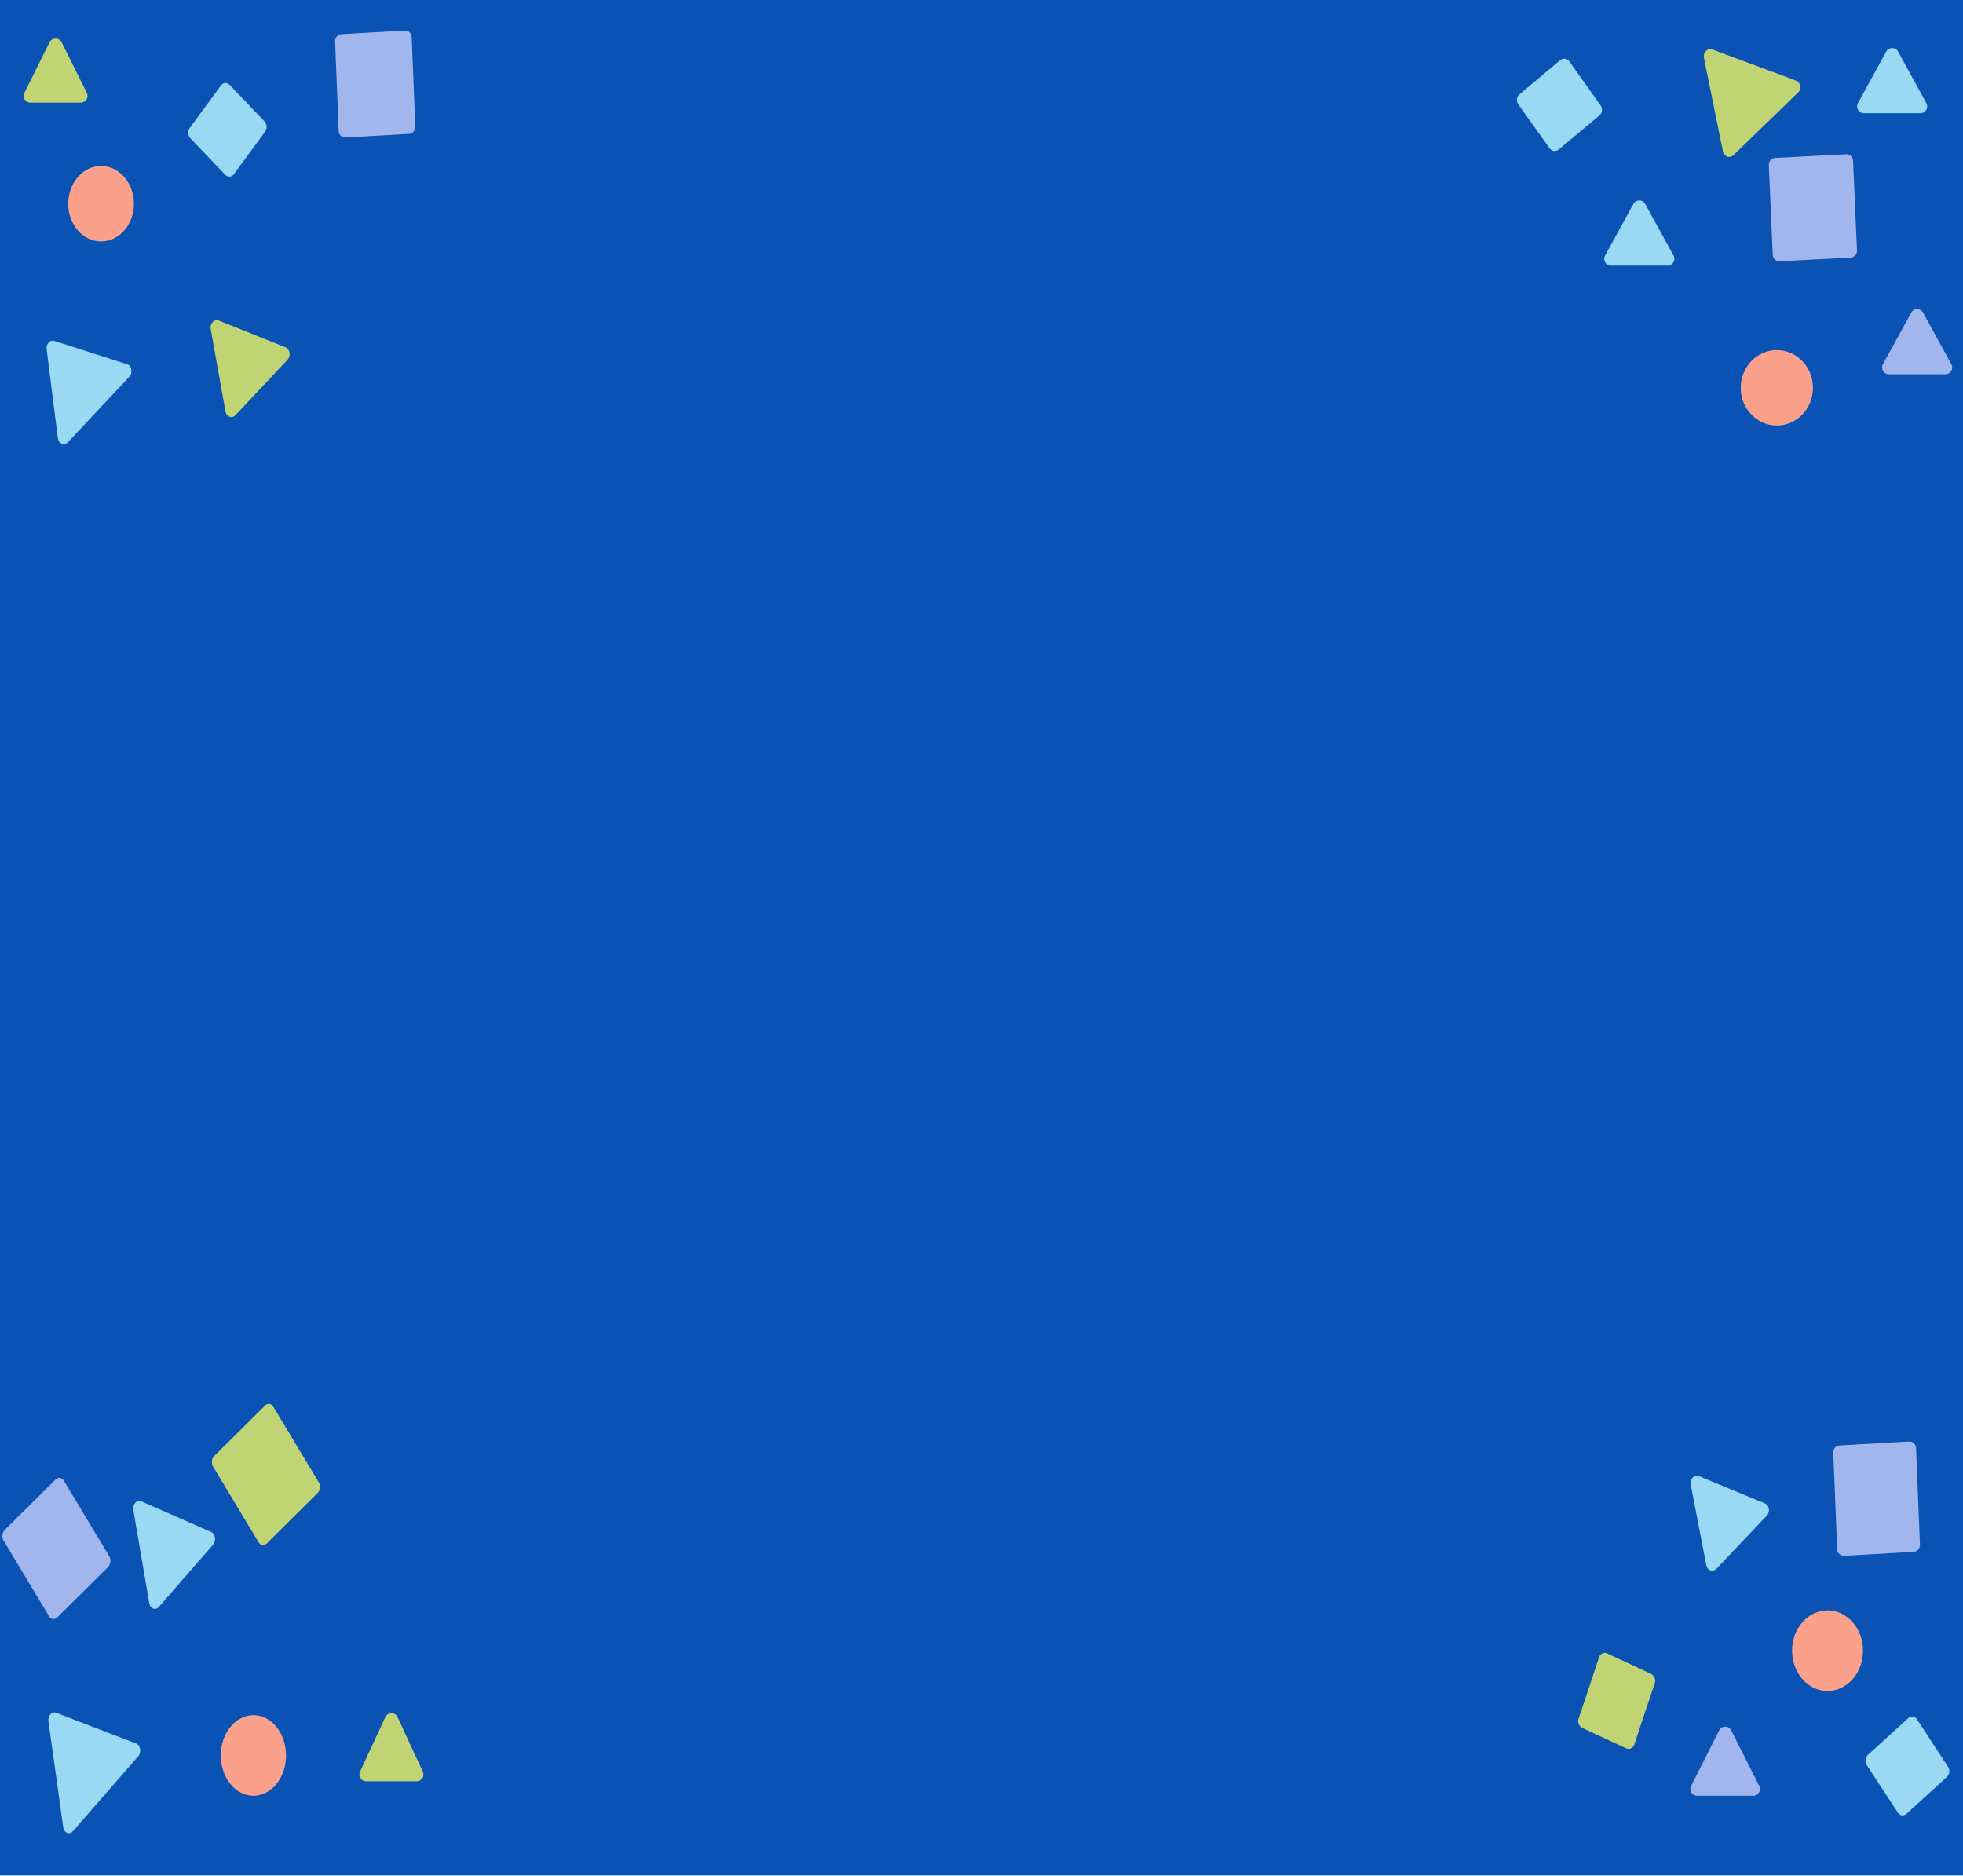
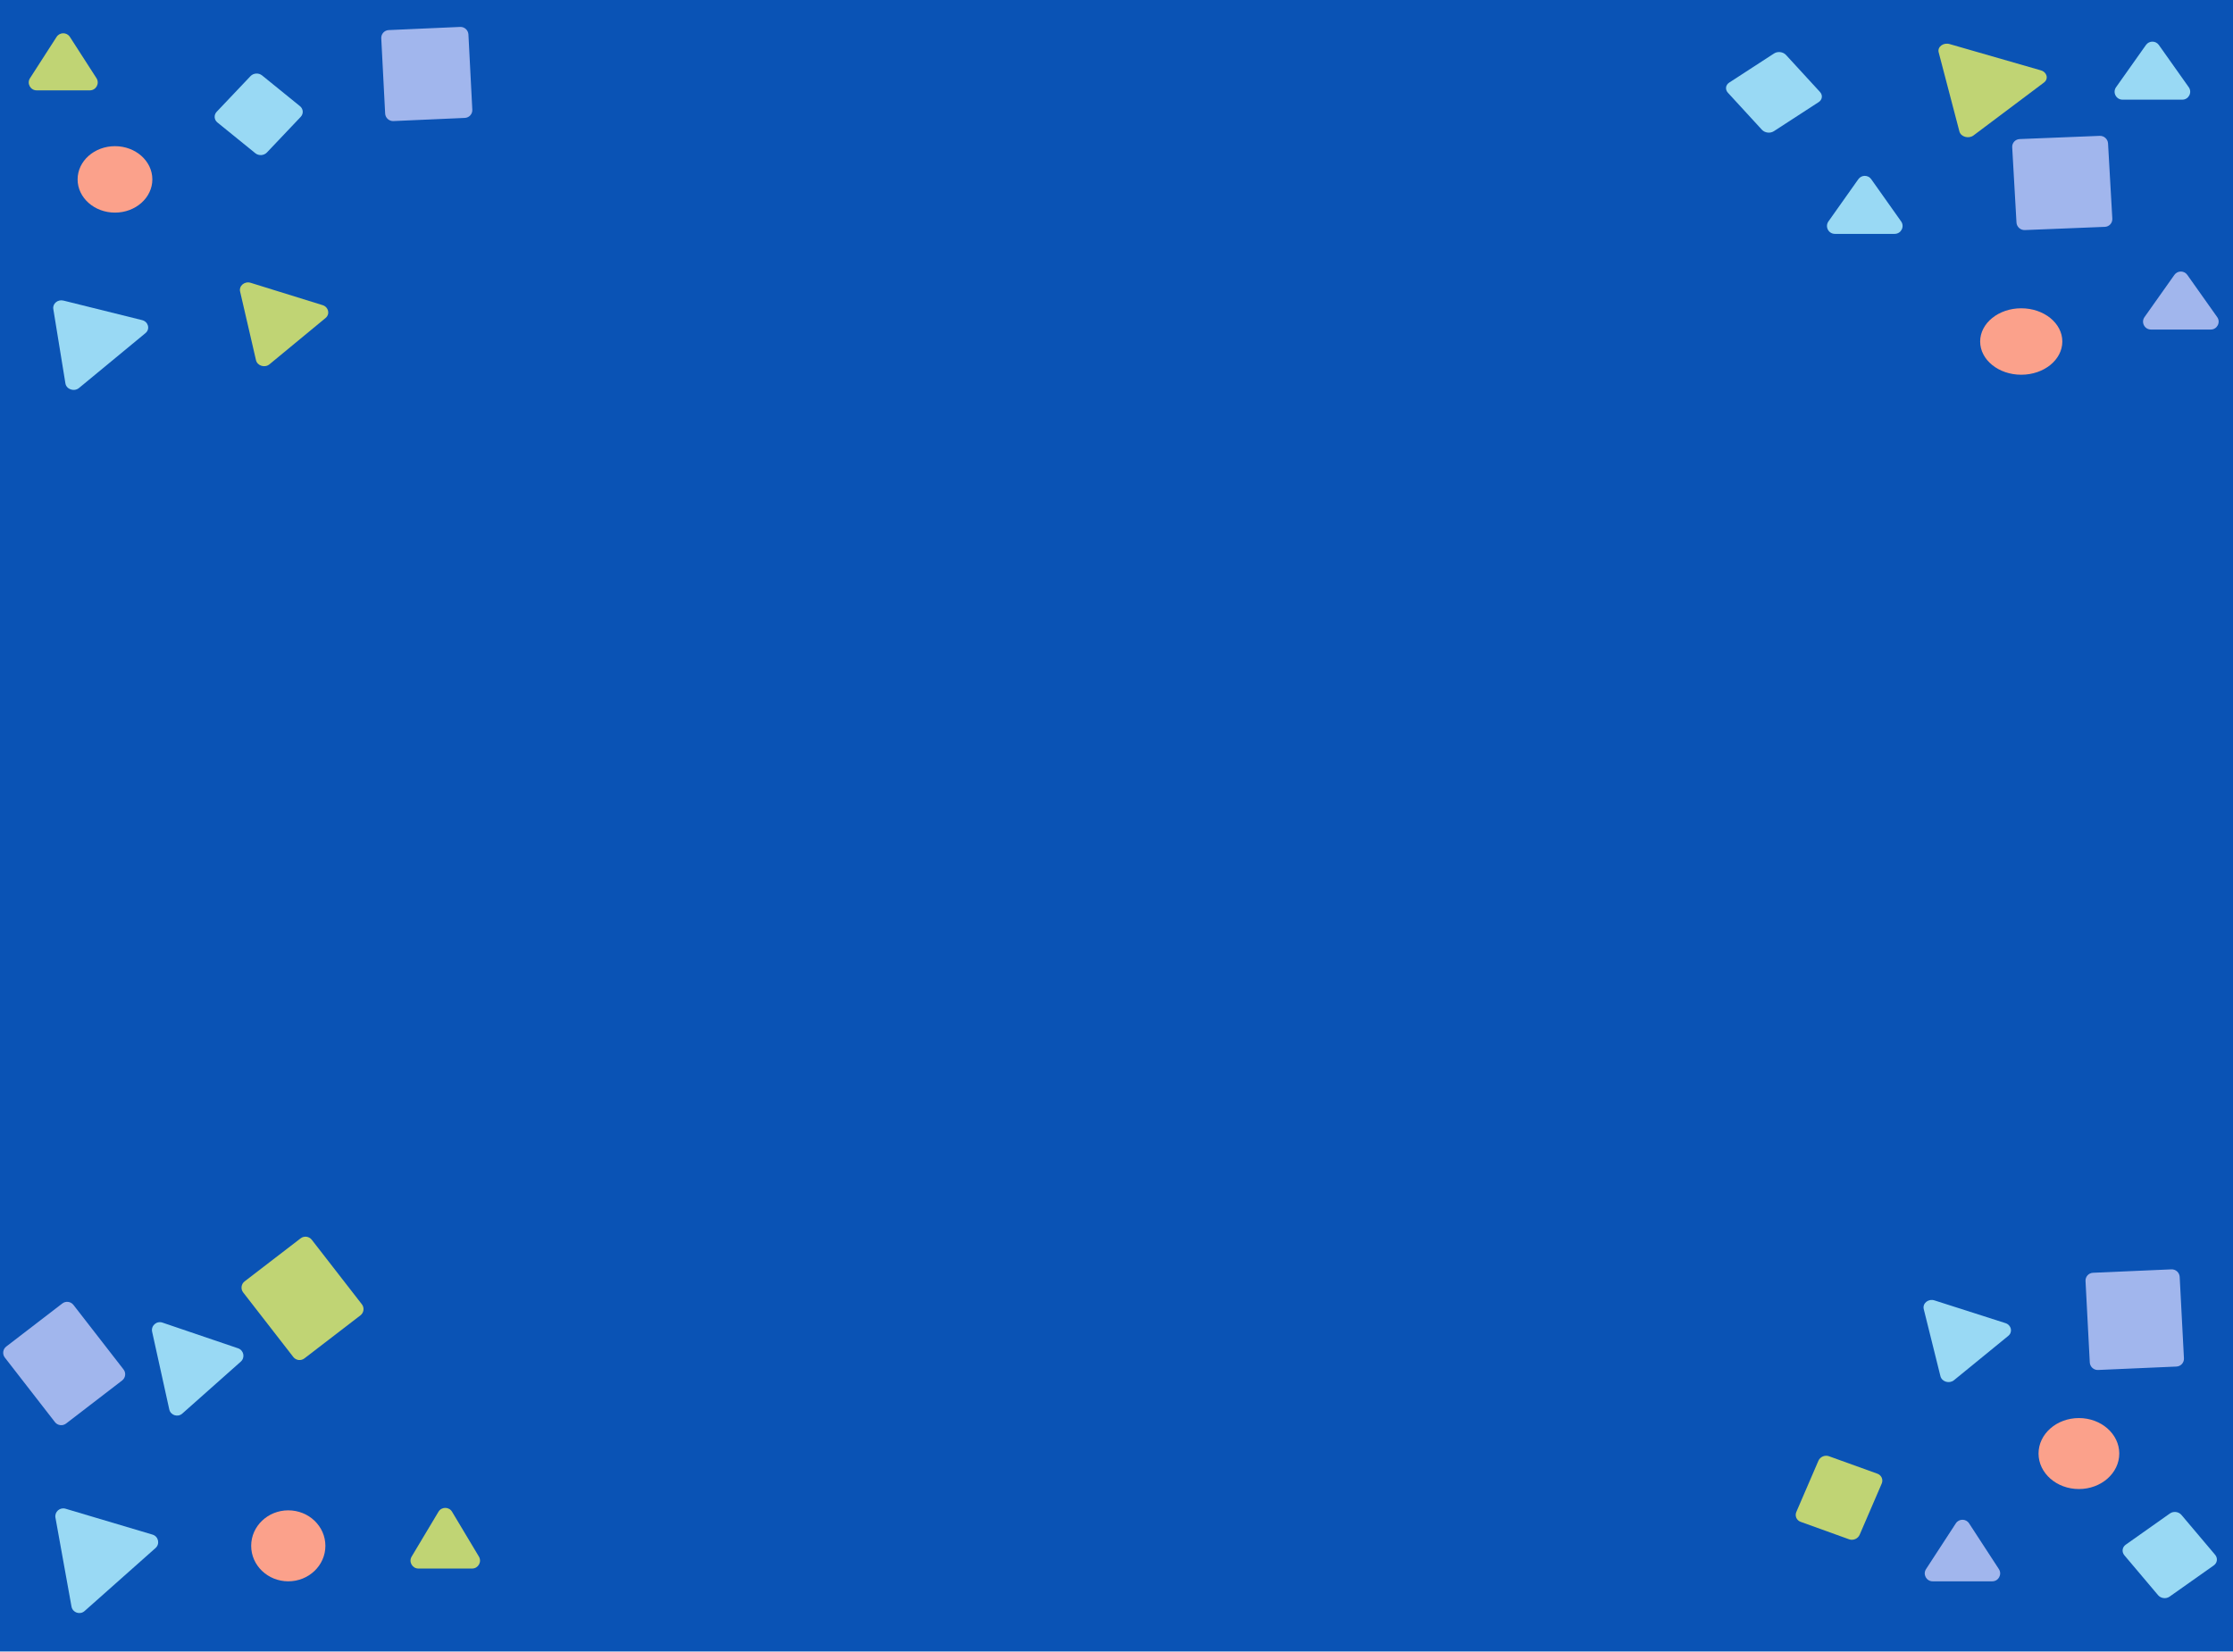
- <svg xmlns="http://www.w3.org/2000/svg" width="583" height="557" viewBox="0 0 583 557" fill="none">
-   <rect width="583" height="556.962" fill="#0A53B5" />
-   <rect width="18.234" height="23.325" rx="2" transform="matrix(0.906519 0.422165 -0.316664 0.948538 475.568 490.207)" fill="#C0D474" />
-   <path d="M502.145 440.902C501.825 439.24 503.202 437.788 504.564 438.351L524.168 446.457C525.469 446.995 525.783 448.989 524.74 450.089L509.743 465.904C508.699 467.004 507.058 466.411 506.752 464.823L502.145 440.902Z" fill="#99D9F4" />
-   <path d="M510.58 513.857C511.32 512.391 513.413 512.391 514.152 513.857L522.489 530.395C523.159 531.725 522.193 533.295 520.703 533.295H504.03C502.54 533.295 501.573 531.725 502.244 530.395L510.58 513.857Z" fill="#A1B6ED" />
-   <rect width="20.178" height="20.928" rx="2" transform="matrix(0.738799 -0.673926 0.547293 0.836941 553.307 522.477)" fill="#99D9F4" />
-   <rect width="24.623" height="32.809" rx="2" transform="matrix(0.998411 -0.0563497 0.0404265 0.999183 544.389 429.356)" fill="#A1B6ED" />
-   <path d="M14.393 511.221C14.162 509.57 15.398 508.153 16.649 508.633L40.45 517.783C41.735 518.277 42.07 520.392 41.049 521.562L21.638 543.832C20.617 545.003 19.02 544.337 18.783 542.641L14.393 511.221Z" fill="#99D9F4" />
-   <path d="M39.608 448.471C39.316 446.761 40.624 445.261 41.913 445.827L62.749 454.971C63.989 455.516 64.284 457.579 63.285 458.725L47.17 477.213C46.172 478.358 44.609 477.748 44.328 476.104L39.608 448.471Z" fill="#99D9F4" />
-   <path d="M114.438 509.922C115.154 508.377 117.351 508.377 118.068 509.922L125.585 526.145C126.199 527.471 125.231 528.986 123.77 528.986H108.735C107.275 528.986 106.307 527.471 106.921 526.145L114.438 509.922Z" fill="#C0D474" />
-   <rect width="25.225" height="30.306" rx="2" transform="matrix(0.70981 -0.704393 0.515181 0.857082 0 455.737)" fill="#A1B6ED" />
-   <rect width="25.225" height="30.306" rx="2" transform="matrix(0.70981 -0.704393 0.515181 0.857082 62.2246 433.768)" fill="#C0D474" />
-   <ellipse cx="75.266" cy="521.326" rx="9.688" ry="11.969" fill="#FBA18B" />
-   <ellipse cx="542.768" cy="490.207" rx="10.539" ry="11.969" fill="#FBA18B" />
-   <path d="M506.05 17.125C505.728 15.537 507.142 14.165 508.559 14.692L533.41 23.937C534.789 24.45 535.139 26.387 534.043 27.45L514.845 46.068C513.75 47.13 512.016 46.534 511.703 44.988L506.05 17.125Z" fill="#C0D474" />
-   <path d="M567.631 92.828C568.39 91.443 570.379 91.443 571.138 92.828L579.553 108.178C580.283 109.51 579.319 111.139 577.799 111.139H560.97C559.45 111.139 558.485 109.51 559.216 108.178L567.631 92.828Z" fill="#A1B6ED" />
-   <path d="M485.11 60.561C485.87 59.177 487.859 59.177 488.618 60.561L497.033 75.912C497.763 77.244 496.799 78.873 495.279 78.873H478.45C476.93 78.873 475.965 77.244 476.696 75.912L485.11 60.561Z" fill="#99D9F4" />
-   <path d="M560.204 15.299C560.963 13.914 562.953 13.914 563.712 15.299L572.126 30.649C572.857 31.982 571.892 33.611 570.372 33.611H553.544C552.024 33.611 551.059 31.982 551.79 30.649L560.204 15.299Z" fill="#99D9F4" />
-   <rect width="19.806" height="20.118" rx="2" transform="matrix(0.766132 -0.642684 0.579505 0.814968 449.732 29.3103)" fill="#99D9F4" />
-   <rect width="25.057" height="30.716" rx="2" transform="matrix(0.998656 -0.051833 0.0439535 0.999034 525.236 47.0091)" fill="#A1B6ED" />
-   <path d="M13.853 103.698C13.657 102.141 14.883 100.834 16.156 101.242L37.743 108.166C39.124 108.609 39.517 110.707 38.435 111.861L20.174 131.335C19.092 132.488 17.391 131.785 17.178 130.096L13.853 103.698Z" fill="#99D9F4" />
-   <rect width="18.986" height="19.69" rx="2" transform="matrix(0.6905 0.723333 -0.591919 0.805998 66.8135 23.7513)" fill="#99D9F4" />
-   <path d="M62.581 97.734C62.285 96.083 63.63 94.649 64.97 95.187L84.824 103.148C86.131 103.672 86.456 105.691 85.411 106.805L69.94 123.302C68.896 124.416 67.253 123.804 66.964 122.192L62.581 97.734Z" fill="#C0D474" />
-   <path d="M14.72 12.553C15.457 11.076 17.564 11.076 18.3 12.553L25.792 27.581C26.455 28.911 25.488 30.473 24.002 30.473H9.019C7.533 30.473 6.566 28.911 7.229 27.581L14.72 12.553Z" fill="#C0D474" />
-   <rect width="22.794" height="30.711" rx="2" transform="matrix(0.998375 -0.0569795 0.039979 0.999201 99.4346 10.2615)" fill="#A1B6ED" />
-   <ellipse cx="30.019" cy="60.499" rx="9.756" ry="11.204" fill="#FBA18B" />
-   <ellipse cx="527.713" cy="115.172" rx="10.727" ry="11.204" fill="#FBA18B" />
+ <svg xmlns="http://www.w3.org/2000/svg" width="565" height="418" viewBox="0 0 565 418" fill="none">
+   <rect width="565" height="417.971" fill="#0A53B5" />
+   <rect width="17.029" height="18.081" rx="2" transform="matrix(0.940702 0.339233 -0.395899 0.918294 460.885 367.875)" fill="#C0D474" />
+   <path d="M486.752 331.32C486.389 329.859 487.911 328.616 489.457 329.111L507.414 334.861C508.922 335.343 509.323 337.128 508.14 338.094L494.403 349.312C493.22 350.278 491.327 349.712 490.972 348.287L486.752 331.32Z" fill="#99D9F4" />
+   <path d="M494.871 385.54C495.66 384.328 497.434 384.328 498.223 385.54L505.762 397.119C506.628 398.45 505.673 400.211 504.086 400.211H489.009C487.421 400.211 486.467 398.45 487.333 397.119L494.871 385.54Z" fill="#A1B6ED" />
+   <rect width="17.688" height="17.204" rx="2" transform="matrix(0.816784 -0.576944 0.645192 0.764021 536.224 392.092)" fill="#99D9F4" />
+   <rect width="23.848" height="24.635" rx="2" transform="matrix(0.999046 -0.0436625 0.0521781 0.998638 527.581 322.21)" fill="#A1B6ED" />
+   <path d="M14.03 384.098C13.766 382.634 15.146 381.409 16.577 381.835L38.59 388.388C40.093 388.835 40.522 390.749 39.352 391.788L21.399 407.736C20.23 408.776 18.367 408.136 18.09 406.599L14.03 384.098Z" fill="#99D9F4" />
+   <path d="M38.493 337.048C38.158 335.529 39.62 334.231 41.099 334.733L60.234 341.236C61.686 341.73 62.066 343.597 60.922 344.613L46.123 357.76C44.979 358.777 43.158 358.19 42.829 356.699L38.493 337.048Z" fill="#99D9F4" />
+   <path d="M110.947 382.6C111.723 381.302 113.603 381.302 114.38 382.6L121.172 393.95C121.969 395.283 121.009 396.977 119.456 396.977H105.871C104.318 396.977 103.357 395.283 104.155 393.95L110.947 382.6Z" fill="#C0D474" />
+   <rect width="21.884" height="24.676" rx="2" transform="matrix(0.792924 -0.609321 0.613183 0.78994 0 342.007)" fill="#A1B6ED" />
+   <rect width="21.884" height="24.676" rx="2" transform="matrix(0.792924 -0.609321 0.613183 0.78994 60.3037 325.521)" fill="#C0D474" />
+   <ellipse cx="72.942" cy="391.229" rx="9.389" ry="8.982" fill="#FBA18B" />
+   <ellipse cx="526.01" cy="367.875" rx="10.214" ry="8.982" fill="#FBA18B" />
+   <path d="M490.527 13.238C490.166 11.857 491.712 10.696 493.303 11.154L516.371 17.799C517.952 18.255 518.392 19.971 517.163 20.894L499.342 34.277C498.113 35.2 496.134 34.639 495.774 33.266L490.527 13.238Z" fill="#C0D474" />
+   <path d="M550.172 69.567C550.969 68.441 552.64 68.441 553.437 69.567L560.998 80.249C561.936 81.573 560.989 83.404 559.366 83.404H544.243C542.621 83.404 541.673 81.573 542.611 80.249L550.172 69.567Z" fill="#A1B6ED" />
+   <path d="M470.2 45.353C470.997 44.227 472.668 44.227 473.465 45.353L481.026 56.035C481.964 57.359 481.017 59.19 479.394 59.19H464.271C462.648 59.19 461.701 57.359 462.639 56.035L470.2 45.353Z" fill="#99D9F4" />
+   <path d="M542.975 11.386C543.772 10.26 545.443 10.26 546.24 11.386L553.801 22.067C554.739 23.392 553.792 25.223 552.169 25.223H537.046C535.423 25.223 534.476 23.392 535.414 22.067L542.975 11.386Z" fill="#99D9F4" />
+   <rect width="17.536" height="16.704" rx="2" transform="matrix(0.838603 -0.544743 0.67637 0.736562 435.847 21.9958)" fill="#99D9F4" />
+   <rect width="24.27" height="23.066" rx="2" transform="matrix(0.999193 -0.0401588 0.0567247 0.99839 509.02 35.278)" fill="#A1B6ED" />
+   <path d="M13.488 78.203C13.266 76.838 14.62 75.719 16.062 76.077L35.941 81.015C37.541 81.413 38.037 83.295 36.809 84.309L19.991 98.196C18.763 99.211 16.796 98.543 16.55 97.027L13.488 78.203Z" fill="#99D9F4" />
+   <rect width="16.36" height="16.414" rx="2" transform="matrix(0.776617 0.629974 -0.688136 0.725582 64.751 17.8242)" fill="#99D9F4" />
+   <path d="M60.751 73.784C60.415 72.332 61.903 71.103 63.425 71.576L81.624 77.227C83.141 77.698 83.555 79.507 82.368 80.487L68.188 92.197C67.002 93.176 65.104 92.592 64.769 91.145L60.751 73.784Z" fill="#C0D474" />
+   <path d="M14.319 9.338C15.107 8.115 16.895 8.115 17.683 9.338L24.409 19.786C25.266 21.117 24.31 22.869 22.727 22.869H9.275C7.692 22.869 6.736 21.117 7.593 19.786L14.319 9.338Z" fill="#C0D474" />
+   <rect width="22.076" height="23.059" rx="2" transform="matrix(0.999025 -0.0441512 0.0516011 0.998668 96.3652 7.70068)" fill="#A1B6ED" />
+   <ellipse cx="29.092" cy="45.401" rx="9.455" ry="8.408" fill="#FBA18B" />
+   <ellipse cx="511.42" cy="86.431" rx="10.396" ry="8.408" fill="#FBA18B" />
</svg>
